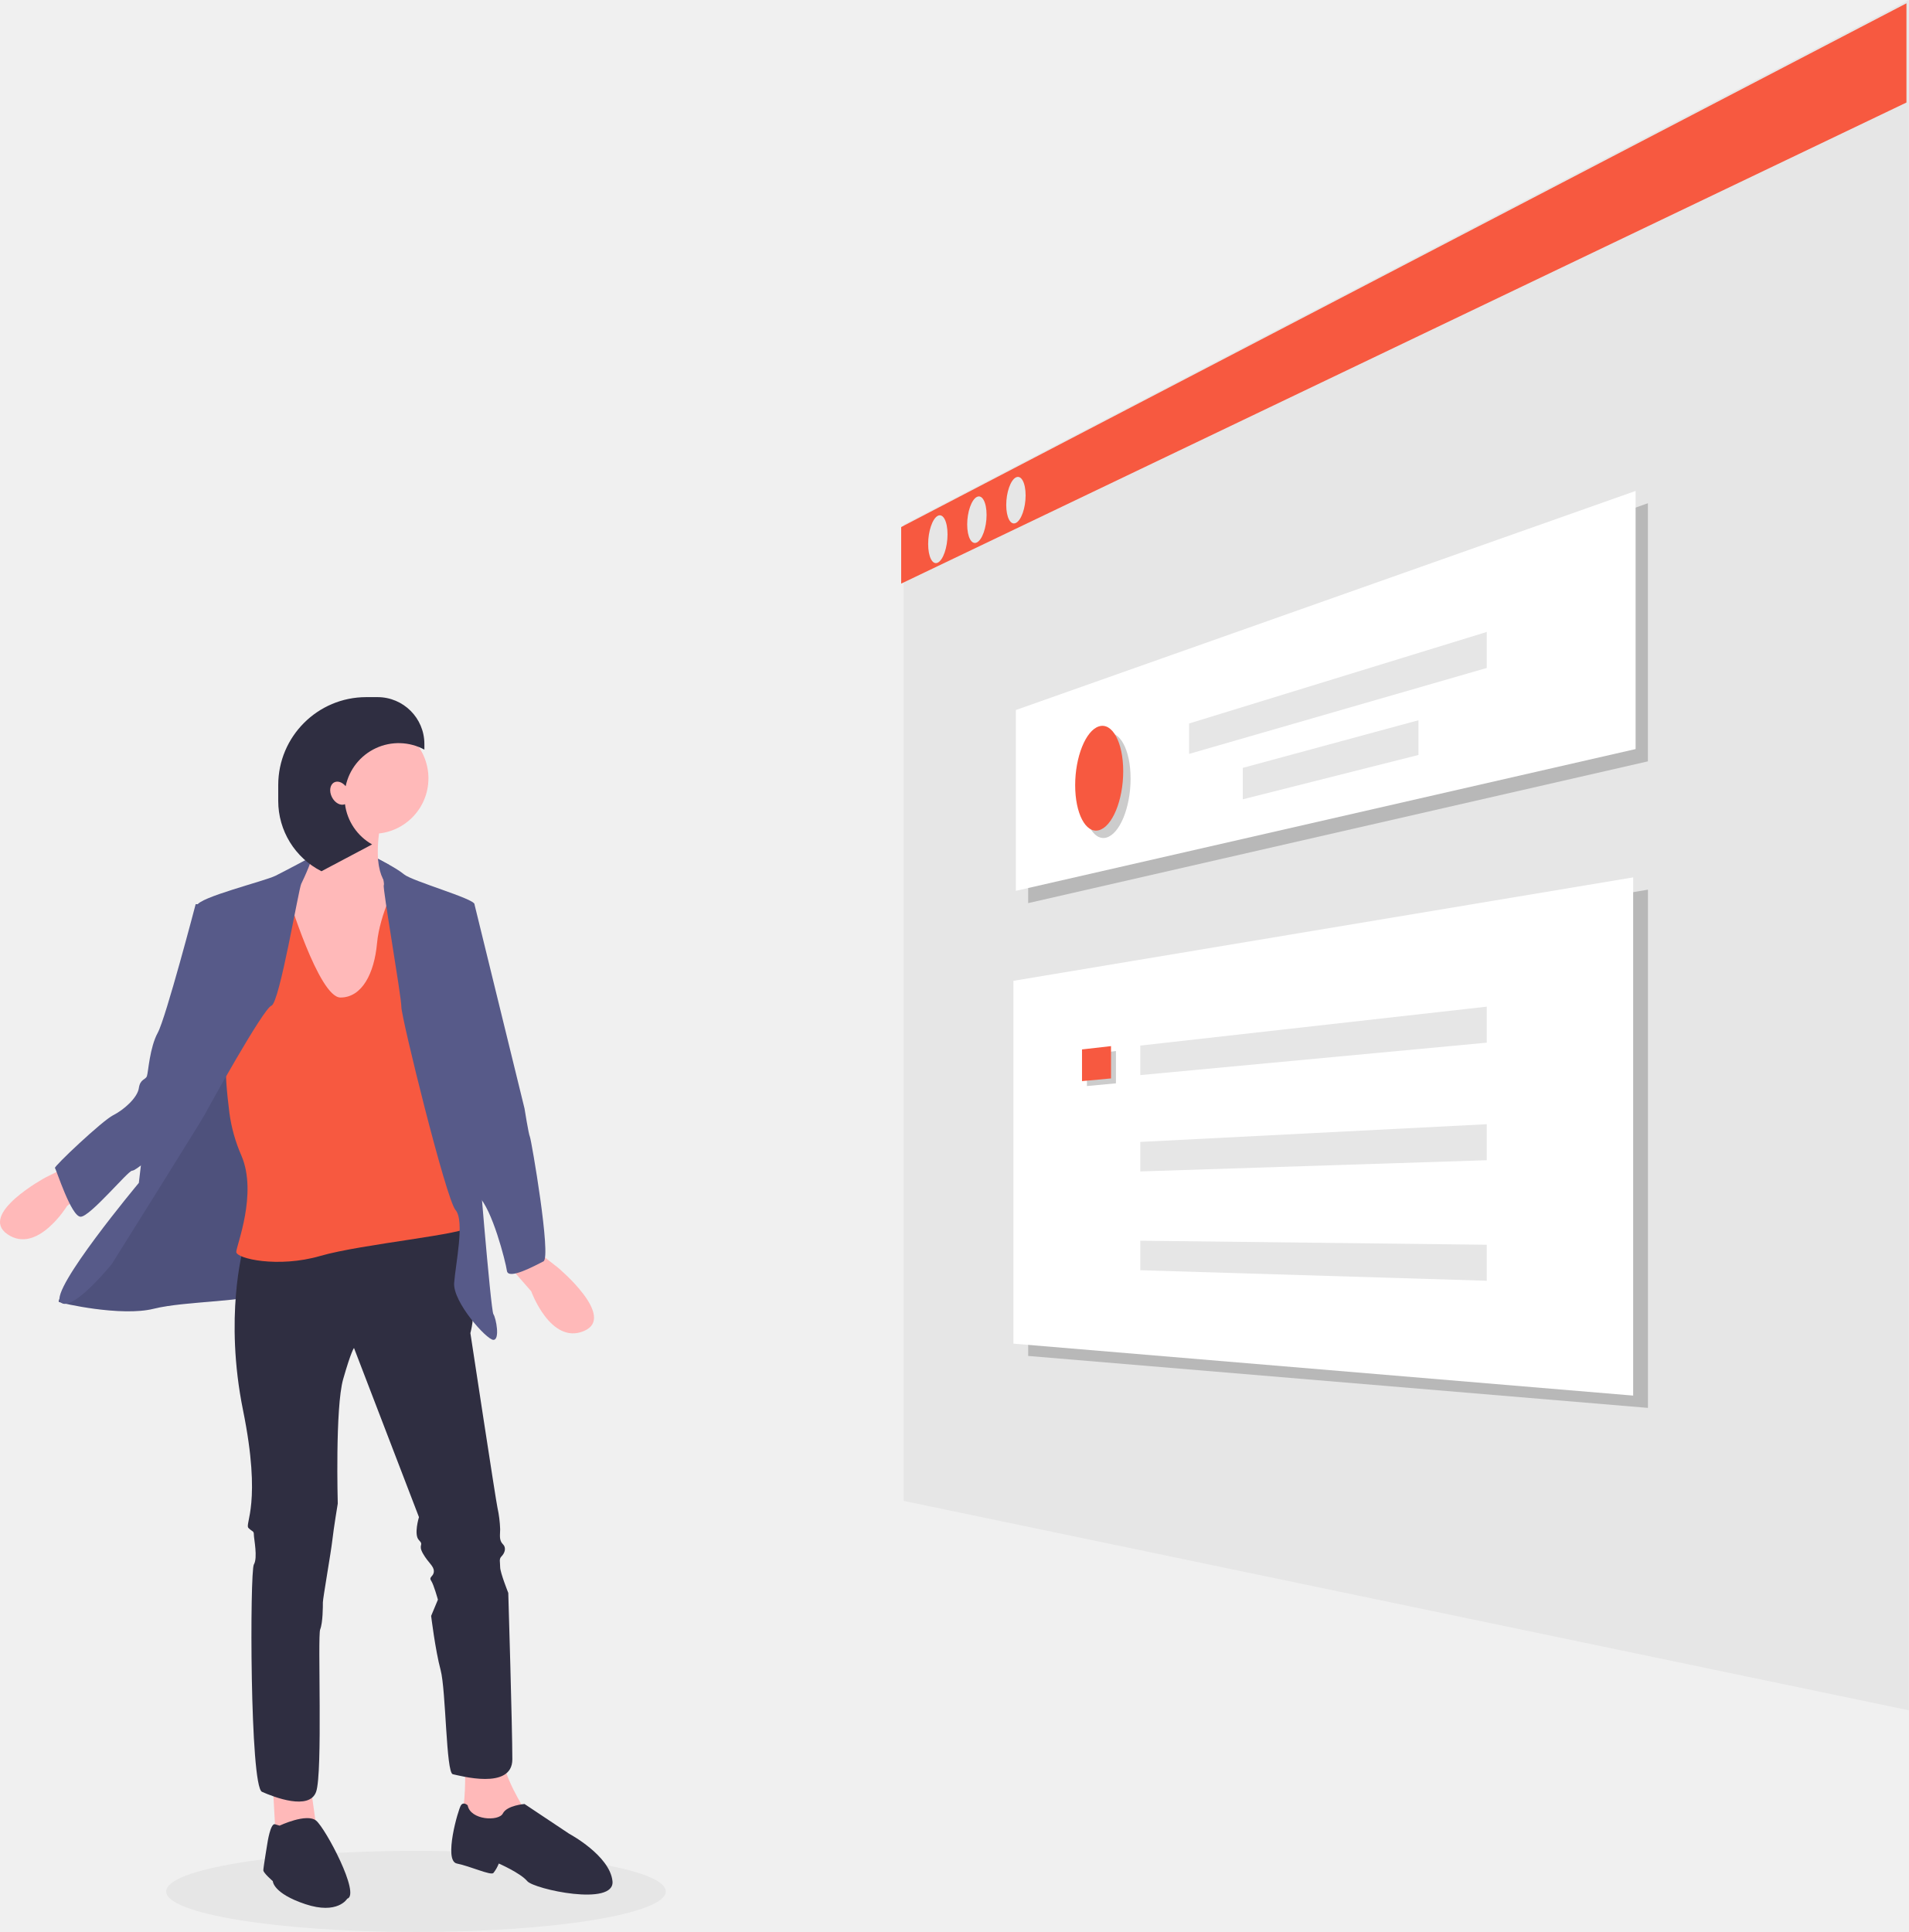
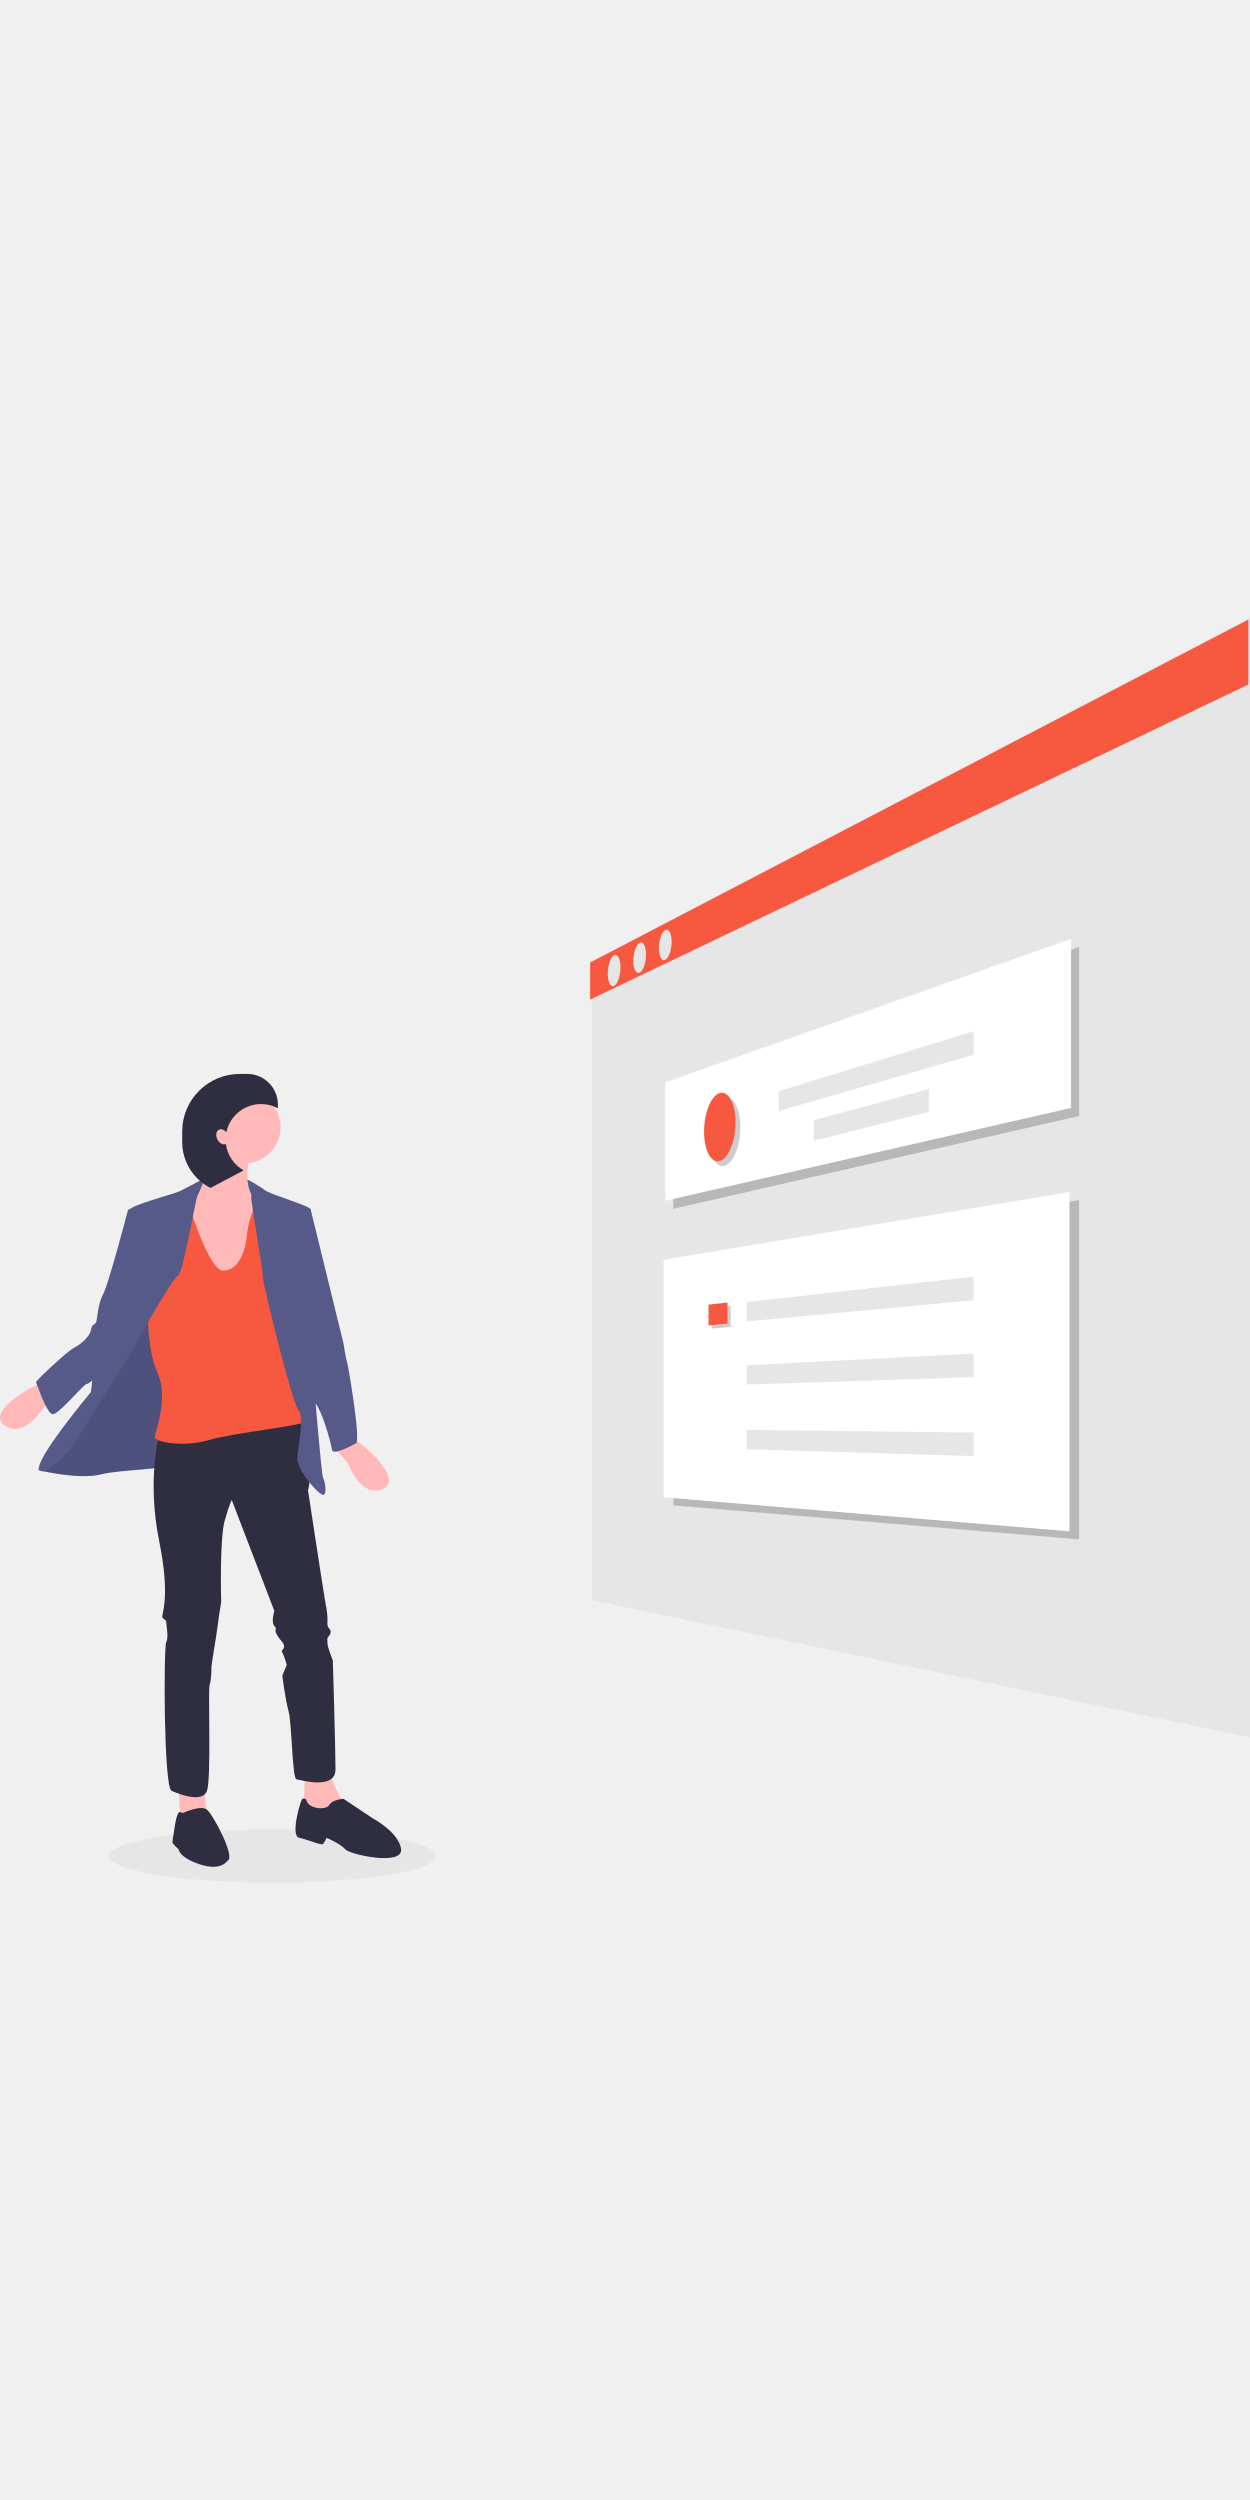
- <svg xmlns="http://www.w3.org/2000/svg" id="aee07f99-5223-45c5-8204-b56b0229636c" data-name="Layer 1" width="705.618" height="714.229" viewBox="0 0 705.618 714.229">
+ <svg xmlns="http://www.w3.org/2000/svg" id="aee07f99-5223-45c5-8204-b56b0229636c" data-name="Layer 1" width="100" height="200" viewBox="0 0 705.618 714.229">
  <ellipse cx="153.763" cy="699.229" rx="92.337" ry="15" fill="#e6e6e6" />
  <polygon points="705.618 632.278 334.02 554.861 334.02 193.936 705.618 0 705.618 632.278" fill="#e6e6e6" />
  <polygon points="704.716 37.901 333.118 215.757 333.118 194.838 704.716 1.227 704.716 37.901" fill="#f75940" />
  <path d="M597.446,290.436c0,4.813-1.622,9.496-3.608,10.451-1.971.948-3.557-2.136-3.557-6.882s1.586-9.411,3.557-10.426C595.824,282.556,597.446,285.623,597.446,290.436Z" transform="translate(-247.1909 -92.88554)" fill="#e6e6e6" />
  <path d="M611.877,283.233c0,4.68-1.621,9.25-3.608,10.201-1.971.944-3.558-2.039-3.558-6.655s1.587-9.169,3.558-10.177C610.256,275.587,611.877,278.553,611.877,283.233Z" transform="translate(-247.1909 -92.88554)" fill="#e6e6e6" />
  <path d="M626.308,276.017c0,4.68-1.621,9.25-3.608,10.201-1.971.944-3.558-2.039-3.558-6.655s1.587-9.169,3.558-10.177C624.687,268.372,626.308,271.337,626.308,276.017Z" transform="translate(-247.1909 -92.88554)" fill="#e6e6e6" />
  <polygon points="609.147 281.46 380.055 333.87 380.055 267.029 609.147 186.037 609.147 281.46" opacity="0.2" />
  <polygon points="604.601 276.914 375.509 329.325 375.509 262.483 604.601 181.491 604.601 276.914" fill="#fff" />
  <path d="M665.113,380.737c0,10.769-4.073,20.541-9.019,21.807-4.861,1.244-8.741-6.223-8.741-16.66s3.88-20.153,8.741-21.726C661.039,362.557,665.113,369.968,665.113,380.737Z" transform="translate(-247.1909 -92.88554)" opacity="0.2" />
  <path d="M662.385,378.009c0,10.769-4.073,20.541-9.019,21.807-4.861,1.244-8.741-6.223-8.741-16.66s3.88-20.153,8.741-21.726C658.312,359.829,662.385,367.241,662.385,378.009Z" transform="translate(-247.1909 -92.88554)" fill="#f75940" />
  <polygon points="549.583 246.931 439.547 278.704 439.547 267.458 549.583 233.622 549.583 246.931" fill="#e6e6e6" />
  <polygon points="524.329 279.098 459.389 295.49 459.389 283.872 524.329 266.263 524.329 279.098" fill="#e6e6e6" />
  <polygon points="609.154 520.473 380.062 501.27 380.062 367.144 609.154 328.898 609.154 520.473" opacity="0.2" />
  <polygon points="603.699 515.928 374.607 496.724 374.607 362.598 603.699 324.352 603.699 515.928" fill="#fff" />
  <polygon points="412.503 400.494 401.781 401.493 401.781 389.773 412.503 388.549 412.503 400.494" opacity="0.2" />
  <polygon points="410.685 398.676 399.963 399.675 399.963 387.954 410.685 386.731 410.685 398.676" fill="#f75940" />
  <polygon points="549.583 385.456 421.508 397.443 421.508 386.535 549.583 372.147 549.583 385.456" fill="#e6e6e6" />
  <polygon points="549.583 428.914 421.508 433.059 421.508 422.152 549.583 415.605 549.583 428.914" fill="#e6e6e6" />
  <polygon points="549.583 473.472 421.508 469.578 421.508 458.67 549.583 460.163 549.583 473.472" fill="#e6e6e6" />
  <polygon points="143.363 329.249 118.852 329.249 118.852 317.244 139.361 317.244 143.863 319.745 143.363 329.249" fill="#575a89" />
  <polygon points="100.843 659.902 101.844 677.911 116.851 674.909 114.35 656.901 100.843 659.902" fill="#ffb9b9" />
  <path d="M419.067,743.284s.5,15.007-1,19.009,4.002,6.003,4.002,6.003h12.006l7.003,1v-7.503s-8.004-12.506-8.004-19.509S419.067,743.284,419.067,743.284Z" transform="translate(-247.1909 -92.88554)" fill="#ffb9b9" />
  <path d="M350.535,767.795s10.005-4.727,13.506-1.863,16.508,27.375,11.505,28.876c0,0-3.502,6.003-15.507,2.001s-12.006-8.504-12.006-8.504-3.502-3.001-3.502-4.002,1.501-10.005,1.501-10.005,1.11-7.533,2.806-7.018Z" transform="translate(-247.1909 -92.88554)" fill="#2f2e41" />
  <path d="M420.068,760.291s-1.501-1.501-2.501,0-6.503,20.51-1.501,21.51,12.506,4.502,13.506,3.502a13.704,13.704,0,0,0,2.001-3.502s8.004,3.502,10.505,6.503,32.515,9.504,31.515,0S457.585,770.796,457.585,770.796l-16.508-11.005s-6.503.5-8.004,3.502S421.068,765.794,420.068,760.291Z" transform="translate(-247.1909 -92.88554)" fill="#2f2e41" />
  <path d="M273.5,566.702s-5.503,7.003-4.502,7.503,23.011,5.503,35.016,2.501,37.017-2.501,38.518-6.003,20.009-47.022,20.009-47.022l-6.003-33.015-6.503-8.504-15.007-13.006-30.014,56.026Z" transform="translate(-247.1909 -92.88554)" fill="#575a89" />
  <path d="M273.5,566.702s-5.503,7.003-4.502,7.503,23.011,5.503,35.016,2.501,37.017-2.501,38.518-6.003,20.009-47.022,20.009-47.022l-6.003-33.015-6.503-8.504-15.007-13.006-30.014,56.026Z" transform="translate(-247.1909 -92.88554)" opacity="0.1" />
  <path d="M337.029,554.696s-7.003,25.012,0,59.528.5,42.019,2.001,43.52,2.001,1,2.001,2.501,1.501,8.504,0,11.005-1.501,82.038,3.001,84.039,17.508,7.003,20.009,0,.5-57.527,1.501-60.028,1-8.504,1-10.005,3.001-18.509,3.502-23.011,2.001-13.506,2.001-13.506-1-35.516,2.001-46.021,4.002-11.505,4.002-11.505l24.011,62.529s-2.001,6.503,0,8.504-.5,1.501,1.501,5.002,4.002,4.502,4.002,6.503-2.001,2.001-1,3.502,2.501,7.003,2.501,7.003l-2.501,6.003s1.501,12.506,3.502,20.009,2.001,38.018,4.502,38.518,22.01,6.003,22.01-5.503-1.501-61.529-1.501-61.529-3.001-7.503-3.001-9.504-.5-3.001.5-4.002,2.001-3.001.5-4.502-1-3.502-1-5.503a43.782,43.782,0,0,0-1-8.004c-.5-2.001-10.005-64.53-10.005-64.53s2.001-7.503,0-8.004-2.001-4.502-2.001-6.503,5.002-27.013-1-27.013S337.029,554.696,337.029,554.696Z" transform="translate(-247.1909 -92.88554)" fill="#2f2e41" />
  <path d="M270.998,524.682l-7.003,3.502s-25.012,13.506-14.006,21.01,22.01-10.505,22.01-10.505l10.505-8.004Z" transform="translate(-247.1909 -92.88554)" fill="#ffb9b9" />
  <path d="M368.544,387.619s-2.001,23.011-12.506,28.013-3.502,42.52-3.502,42.52L367.043,472.158l25.512-7.503,3.001-17.008,2.501-17.508-6.003-9.004s-7.503-2.001-4.502-22.01S368.544,387.619,368.544,387.619Z" transform="translate(-247.1909 -92.88554)" fill="#ffb9b9" />
  <path d="M353.537,423.635S365.042,461.653,373.046,461.653s12.506-9.004,13.506-20.009,7.503-23.011,7.503-23.011l15.507,14.007s12.506,110.551,11.505,113.553-40.019,6.503-55.526,11.005-31.014,1-31.014-1.501c0-2.228,7.936-21.517,1.897-35.605a58.686,58.686,0,0,1-4.431-15.754c-.935-7.416-1.803-16.391-.968-19.174,1.501-5.002,9.504-58.027,9.504-58.027Z" transform="translate(-247.1909 -92.88554)" fill="#f75940" />
  <path d="M362.007,409.833s-8.97,4.798-12.972,6.799-28.513,8.004-29.013,11.005,3.502,45.021,1.501,49.523-22.01,44.521-22.01,44.521l-1,8.504s-33.015,39.518-29.013,44.02,19.009-14.007,19.009-14.007,33.516-53.525,34.516-55.526,21.51-39.018,24.511-40.019,10.005-43.02,11.005-45.021S363.473,409.037,362.007,409.833Z" transform="translate(-247.1909 -92.88554)" fill="#575a89" />
  <path d="M322.522,427.137H319.521s-11.005,42.019-14.007,47.522-3.502,14.507-4.002,16.007-2.501,1-3.001,4.502-5.503,8.004-9.504,10.005-22.01,19.009-21.51,19.509,6.003,18.008,9.504,18.008,17.508-17.008,19.009-17.008,8.004-6.003,9.004-6.503,26.512-47.522,25.512-59.027S322.522,427.137,322.522,427.137Z" transform="translate(-247.1909 -92.88554)" fill="#575a89" />
  <path d="M447.337,556.733l6.162,4.831s21.806,18.235,9.522,23.386-19.465-14.694-19.465-14.694l-8.692-9.943Z" transform="translate(-247.1909 -92.88554)" fill="#ffb9b9" />
  <path d="M386.941,410.426s6.614,3.205,9.616,5.706,26.012,9.004,26.012,11.005-2.501,33.015-2.501,33.015l3.502,55.026s5.002,62.029,6.003,63.529,2.501,9.504,0,9.504-15.007-14.006-14.507-21.01,4.002-23.011.5-27.013-20.009-71.033-20.009-75.035-7.003-44.02-6.503-45.021S386.941,410.426,386.941,410.426Z" transform="translate(-247.1909 -92.88554)" fill="#575a89" />
  <path d="M415.065,426.637l7.503.5,18.509,75.535s1.501,9.504,2.001,10.505,8.004,44.521,5.002,46.021-13.006,7.003-13.506,3.502-5.503-23.011-10.505-27.513-10.005-82.038-10.005-82.038Z" transform="translate(-247.1909 -92.88554)" fill="#575a89" />
  <circle cx="137.86" cy="287.73" r="20.51" fill="#ffb9b9" />
  <path d="M370.739,382.113c1.305-.67,3.022-.039,4.227,1.42a20.018,20.018,0,0,1,29.095-13.526V367.923a17.321,17.321,0,0,0-17.321-17.321h-4.163a32.541,32.541,0,0,0-32.541,32.541V388.95a29.175,29.175,0,0,0,15.977,26.021L384.742,405.055a20.02,20.02,0,0,1-10.027-14.874c-1.585.692-3.708-.428-4.812-2.578C368.767,385.392,369.141,382.934,370.739,382.113Z" transform="translate(-247.1909 -92.88554)" fill="#2f2e41" />
</svg>
